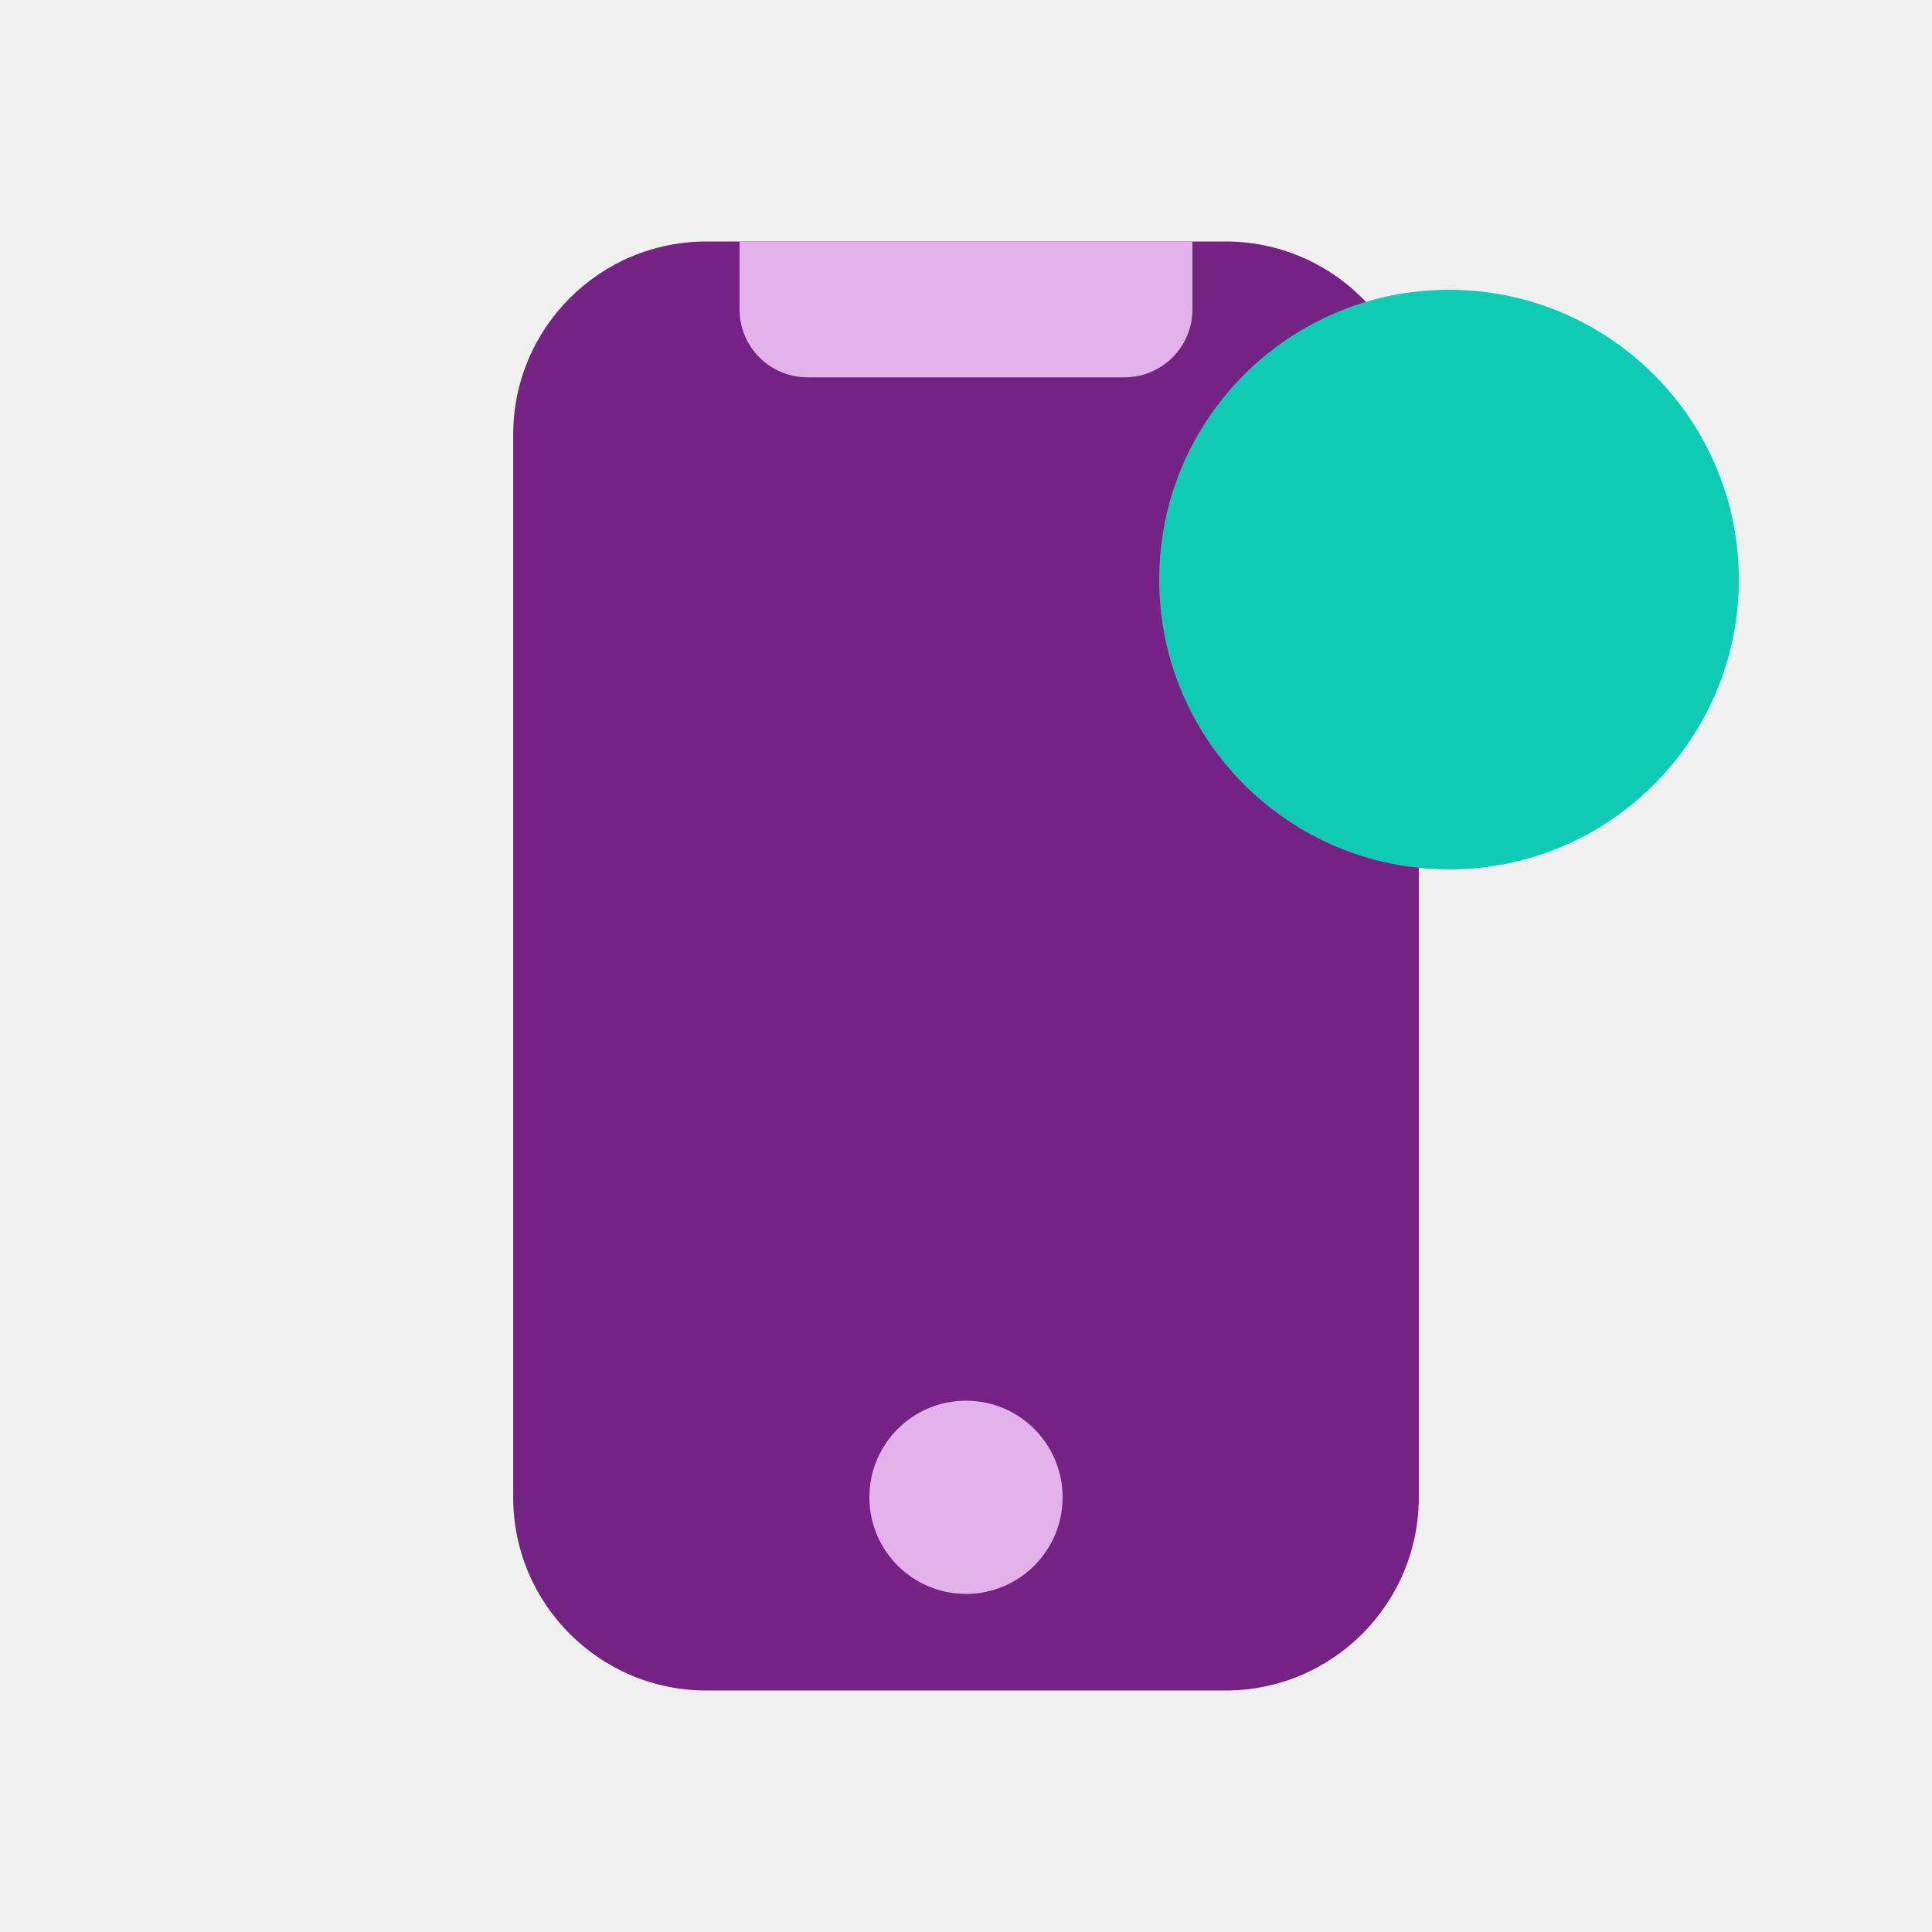
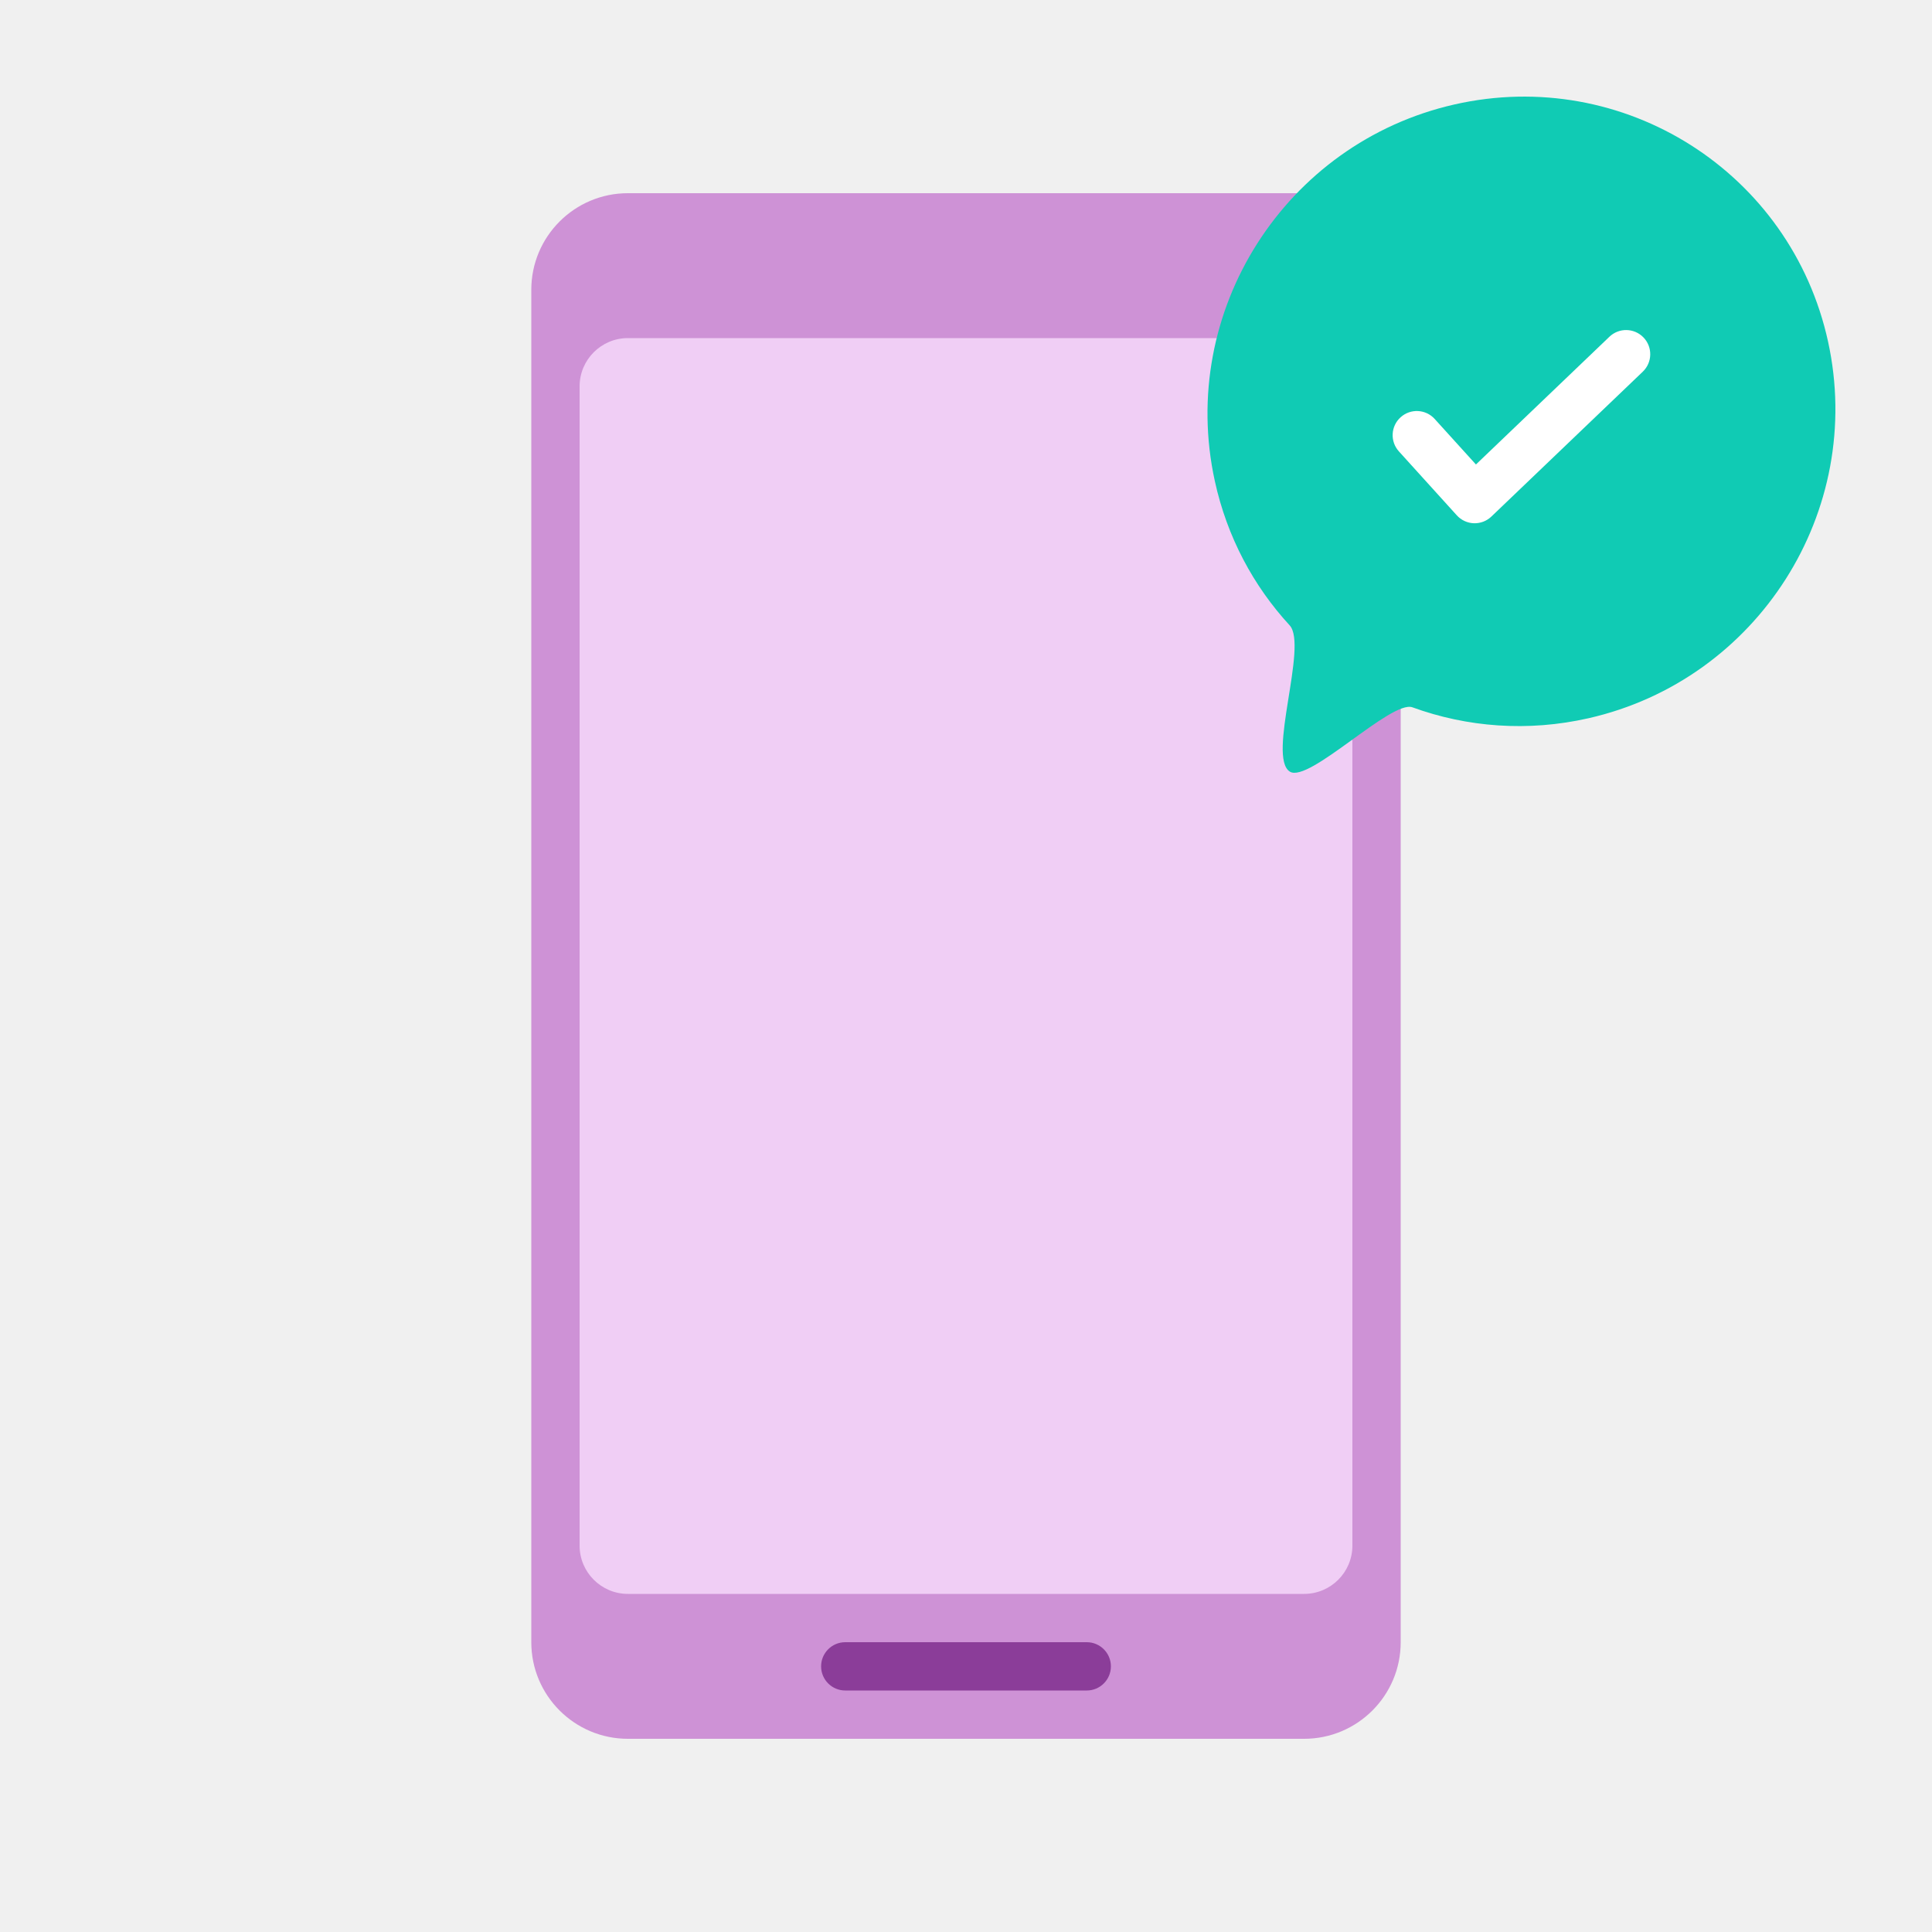
- <svg xmlns="http://www.w3.org/2000/svg" width="40" height="40" viewBox="0 0 40 40" fill="none">
-   <path d="M25.375 5C27.584 5 29.375 6.791 29.375 9V31C29.375 33.209 27.584 35 25.375 35H14.625C12.416 35 10.625 33.209 10.625 31V9C10.625 6.791 12.416 5 14.625 5H25.375Z" fill="#742384" />
-   <path d="M22 31C22 32.105 21.105 33 20 33C18.895 33 18 32.105 18 31C18 29.895 18.895 29 20 29C21.105 29 22 29.895 22 31Z" fill="#E3B2EB" />
-   <path d="M15.312 5L24.688 5V6.406C24.688 7.183 24.058 7.812 23.281 7.812H16.719C15.942 7.812 15.312 7.183 15.312 6.406V5Z" fill="#E3B2EB" />
-   <path d="M36 12C36 15.314 33.314 18 30 18C26.686 18 24 15.314 24 12C24 8.686 26.686 6 30 6C33.314 6 36 8.686 36 12Z" fill="#10CBB4" />
+ <svg xmlns="http://www.w3.org/2000/svg" width="72" height="72" viewBox="0 0 72 72" fill="none">
+   <path d="M19.8 10.8C19.8 8.812 21.412 7.2 23.4 7.2H48.6C50.588 7.2 52.2 8.812 52.2 10.8V61.2C52.2 63.188 50.588 64.8 48.6 64.8H23.4C21.412 64.8 19.8 63.188 19.8 61.2V10.8Z" fill="#CE92D6" />
+   <path d="M21.6 14.4C21.6 13.406 22.406 12.6 23.4 12.6H48.6C49.594 12.6 50.4 13.406 50.4 14.4V57.6C50.4 58.594 49.594 59.4 48.6 59.4H23.4C22.406 59.4 21.6 58.594 21.6 57.6V14.4Z" fill="#F0CEF5" />
+   <path d="M30.6 62.1C30.6 61.603 31.003 61.2 31.5 61.2H40.5C40.997 61.2 41.4 61.603 41.4 62.1C41.4 62.597 40.997 63 40.5 63H31.5C31.003 63 30.6 62.597 30.6 62.1Z" fill="#8B3D99" />
+   <path fill-rule="evenodd" clip-rule="evenodd" d="M68.127 12.733C66.746 6.418 60.508 2.46 54.198 3.894C47.886 5.33 43.891 11.612 45.273 17.927C45.729 20.014 46.716 21.843 48.062 23.305C48.752 24.059 47.213 28.214 48.069 28.756C48.773 29.203 51.852 26.073 52.638 26.36C54.668 27.099 56.931 27.282 59.202 26.766C65.512 25.331 69.509 19.049 68.127 12.733Z" fill="#10CBB4" />
+   <path fill-rule="evenodd" clip-rule="evenodd" d="M61.25 12.578C61.594 12.937 61.581 13.507 61.222 13.851L55.58 19.25C55.404 19.419 55.168 19.508 54.925 19.5C54.682 19.491 54.453 19.384 54.29 19.204L52.133 16.822C51.799 16.454 51.827 15.884 52.196 15.551C52.564 15.217 53.133 15.245 53.467 15.614L55.004 17.31L59.978 12.55C60.337 12.206 60.907 12.219 61.25 12.578Z" fill="white" />
</svg>
